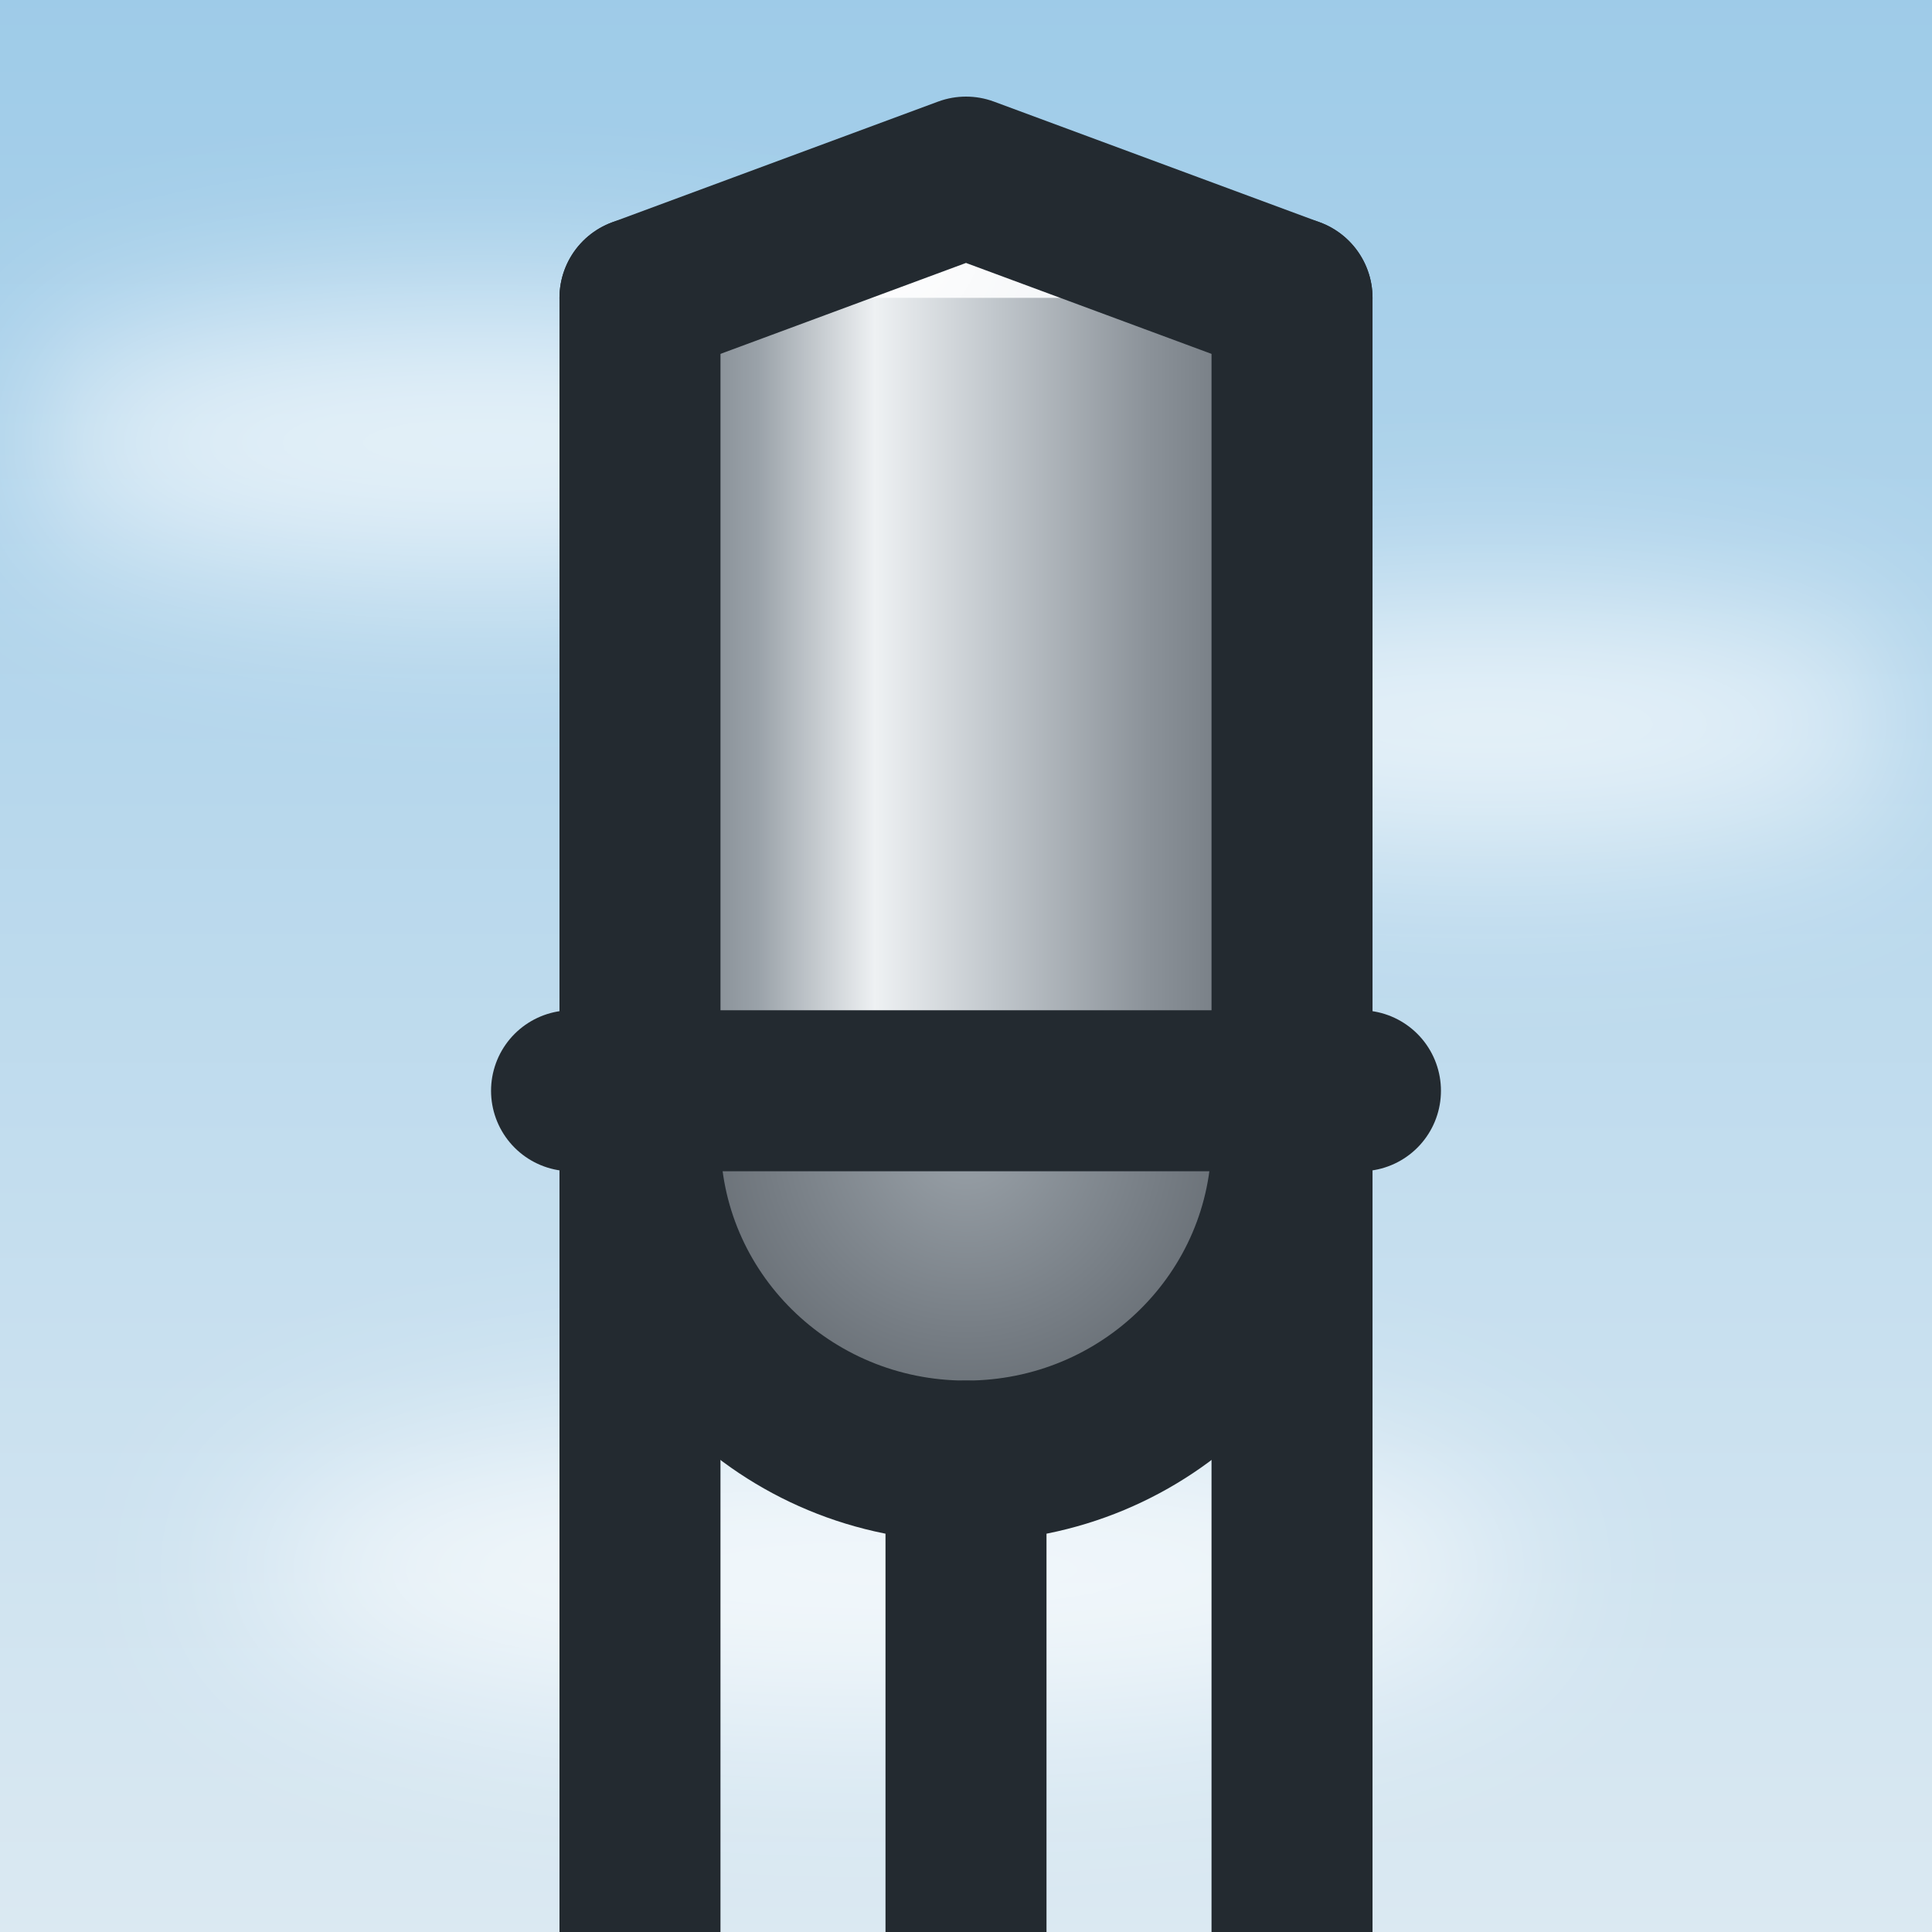
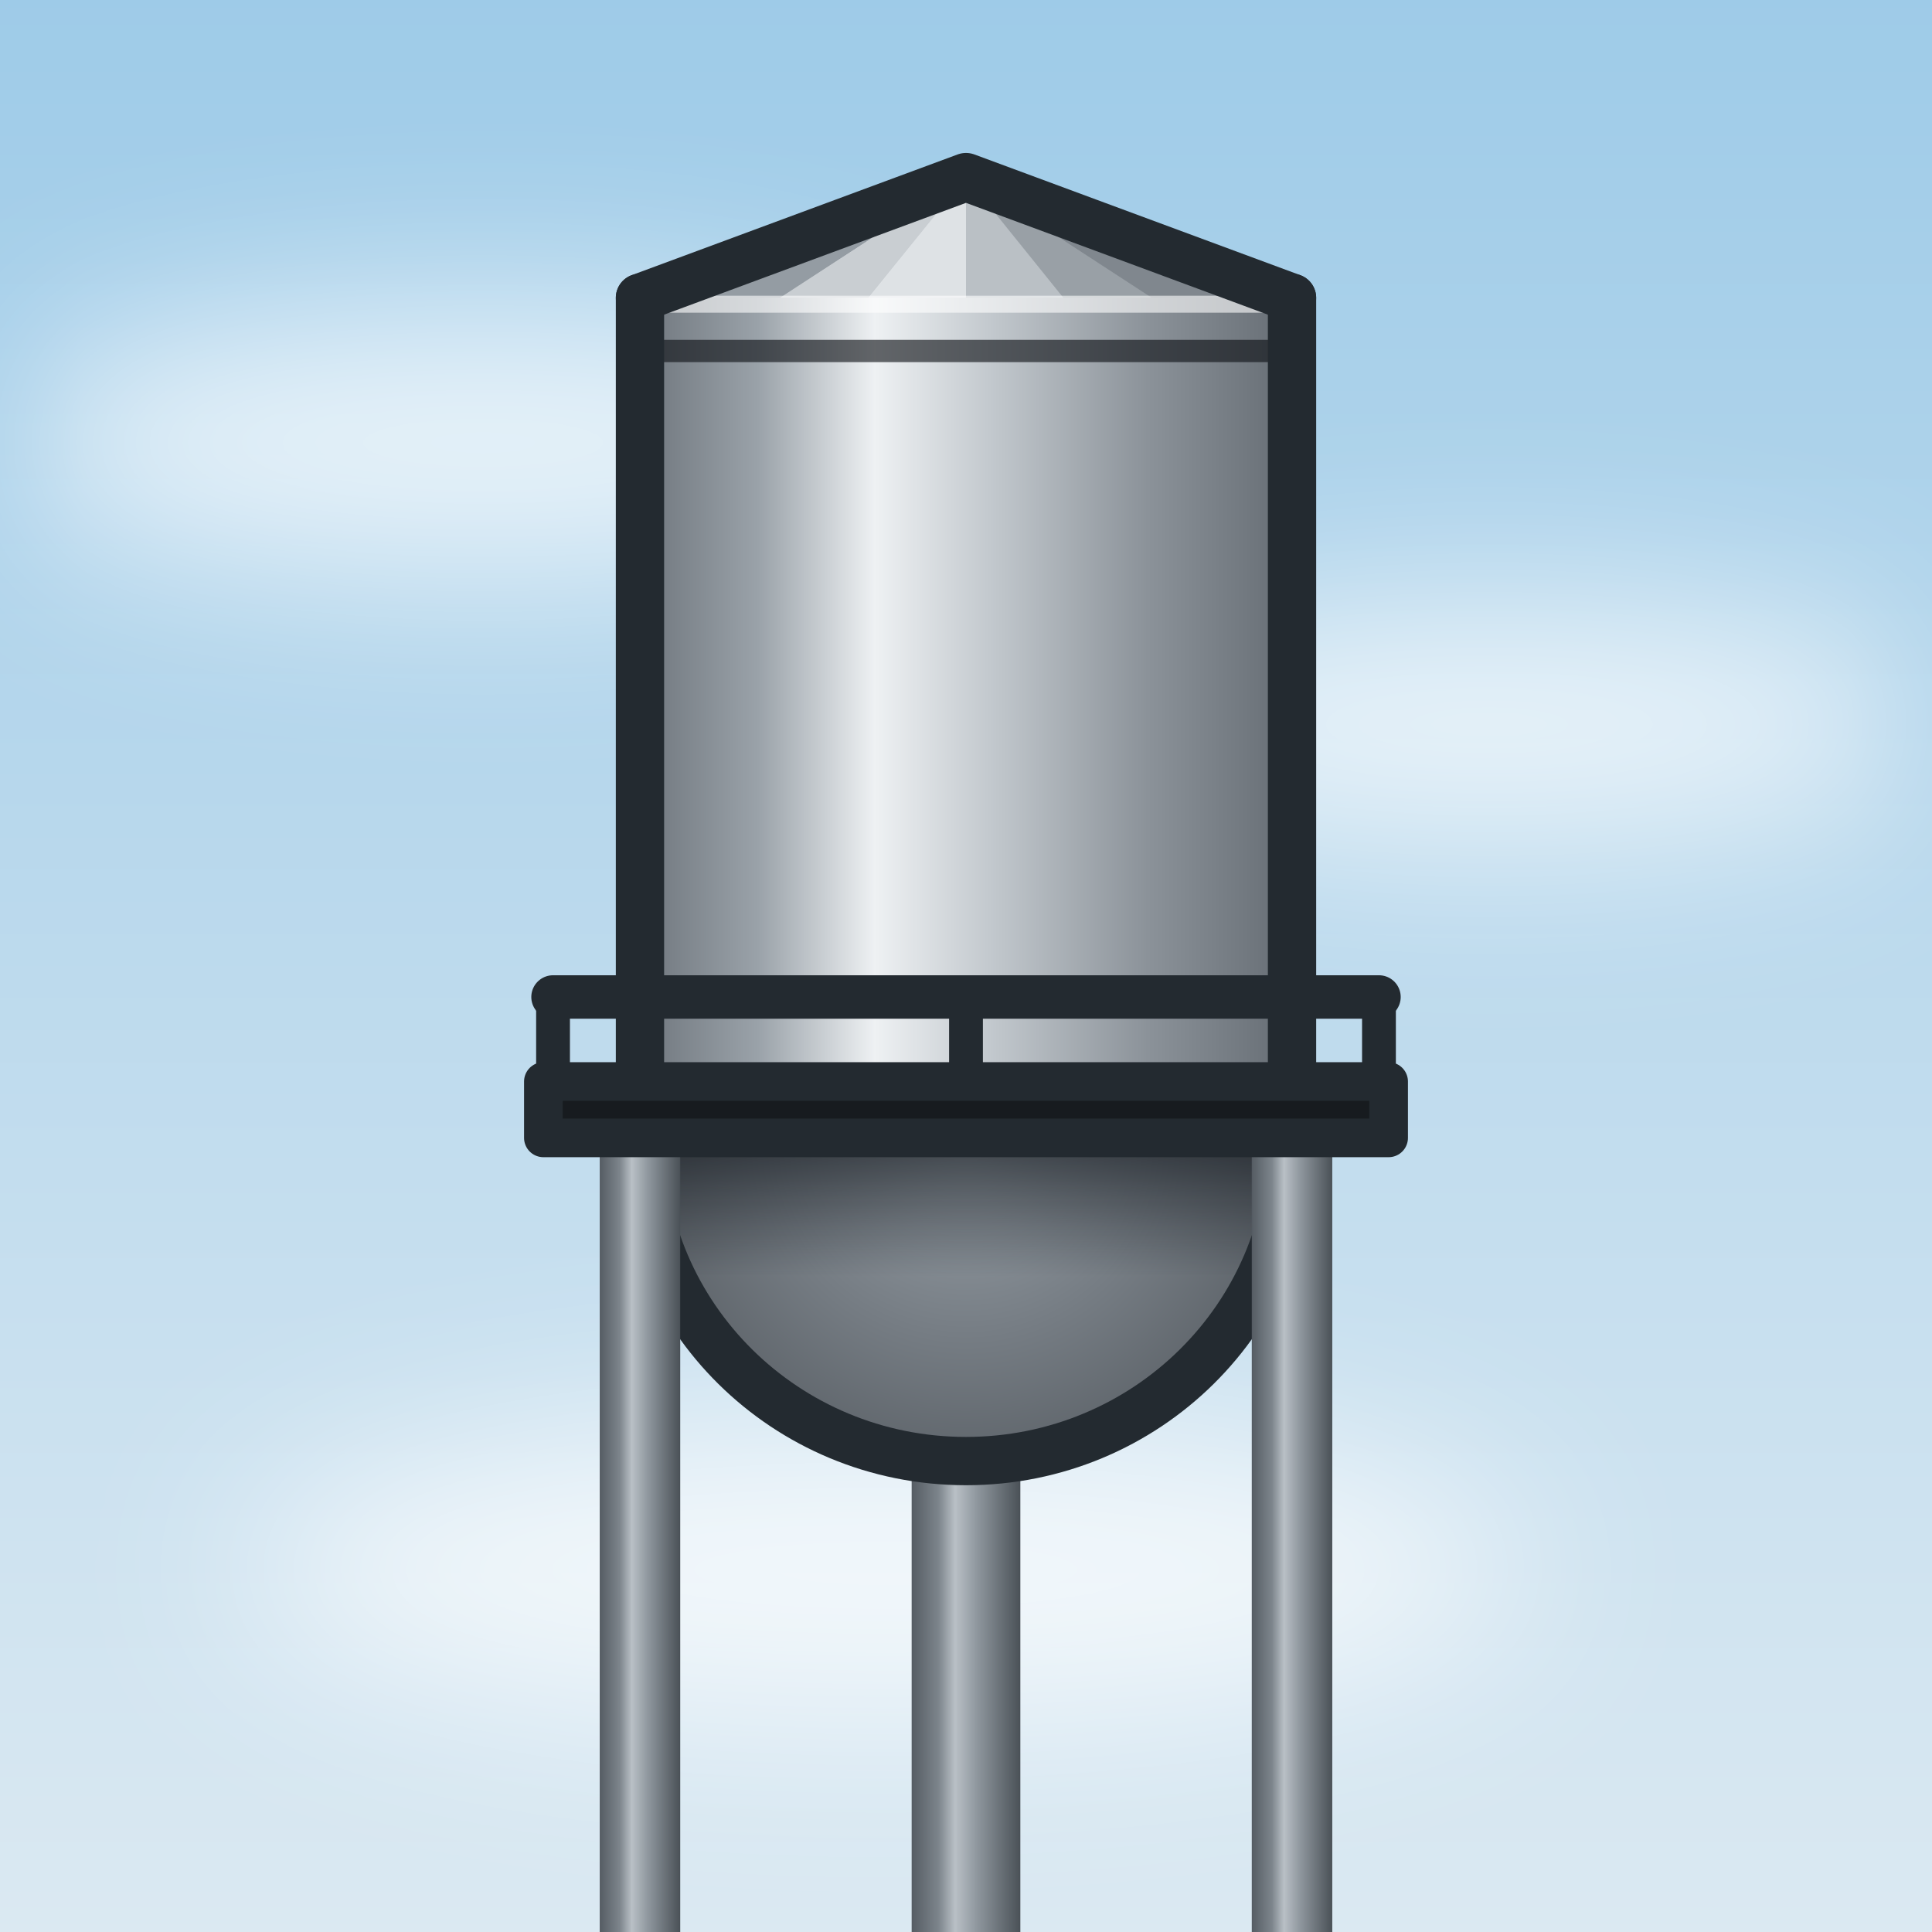
<svg xmlns="http://www.w3.org/2000/svg" viewBox="0 0 24 24" width="24" height="24" role="img" aria-label="LibreWaterNet">
  <defs>
    <linearGradient id="wtfav-wall" x1="0" y1="0" x2="1" y2="0">
      <stop offset="0" stop-color="#6f767d" />
      <stop offset="0.18" stop-color="#9aa2a9" />
      <stop offset="0.36" stop-color="#eef1f3" />
      <stop offset="0.54" stop-color="#c2c8cd" />
      <stop offset="0.78" stop-color="#8b9299" />
      <stop offset="1" stop-color="#666d74" />
    </linearGradient>
-     <radialGradient id="wtfav-roof" gradientUnits="userSpaceOnUse" cx="10.9" cy="2.9" r="5.2">
-       <stop offset="0" stop-color="#ffffff" />
-       <stop offset="0.5" stop-color="#f4f6f8" />
-       <stop offset="0.85" stop-color="#dfe4e8" />
-       <stop offset="1" stop-color="#c9d0d6" />
-     </radialGradient>
    <radialGradient id="wtfav-bowl" gradientUnits="userSpaceOnUse" cx="12" cy="14.15" r="5.4">
      <stop offset="0" stop-color="#9aa2a9" />
      <stop offset="0.45" stop-color="#767d84" />
      <stop offset="0.8" stop-color="#5b6167" />
      <stop offset="1" stop-color="#454a50" />
    </radialGradient>
    <linearGradient id="wtfav-sky" x1="0" y1="0" x2="0" y2="1">
      <stop offset="0" stop-color="#9ecbe8" />
      <stop offset="1" stop-color="#dbe9f2" />
    </linearGradient>
    <filter id="wtfav-blur" x="-40%" y="-40%" width="180%" height="180%">
      <feGaussianBlur stdDeviation="1.1" />
    </filter>
+     <linearGradient id="wtfav-leg" x1="0" y1="0" x2="1" y2="0">
+       <stop offset="0" stop-color="#555c63" />
+       <stop offset="0.25" stop-color="#7d858c" />
+       <stop offset="0.4" stop-color="#b9c0c6" />
+       <stop offset="0.6" stop-color="#8f979e" />
+       <stop offset="1" stop-color="#4a5157" />
+     </linearGradient>
+     <linearGradient id="wtfav-fascia" x1="0" y1="0" x2="1" y2="0">
+       <stop offset="0" stop-color="#4e555b" />
+       <stop offset="0.2" stop-color="#7a8188" />
+       <stop offset="0.37" stop-color="#c3c9ce" />
+       <stop offset="0.55" stop-color="#99a0a6" />
+       <stop offset="0.8" stop-color="#6c737a" />
+       <stop offset="1" stop-color="#4a5056" />
+     </linearGradient>
+     <linearGradient id="wtfav-strut" x1="0" y1="0" x2="0" y2="1">
+       <stop offset="0" stop-color="#c9cfd4" />
+       <stop offset="0.45" stop-color="#8b9299" />
+       <stop offset="1" stop-color="#454b51" />
+     </linearGradient>
+     <linearGradient id="wtfav-bowlshade" x1="0" y1="0" x2="0" y2="1">
+       <stop offset="0" stop-color="rgba(15,20,26,0.68)" />
+       <stop offset="1" stop-color="rgba(15,20,26,0)" />
+     </linearGradient>
+     <clipPath id="wtfav-wallclip">
+       <rect x="7.95" y="3.7" width="8.1" height="10.45" />
+     </clipPath>
+     <clipPath id="wtfav-bowlclip">
+       <path d="M7.95 14.15C7.95 16.36 9.76 18.15 12 18.15C14.24 18.15 16.05 16.36 16.05 14.15Z" />
+     </clipPath>
+     <clipPath id="wtfav-roofclip">
+       <path d="M7.95 3.7L12 2.2L16.05 3.7Z" />
+     </clipPath>
  </defs>
  <rect x="0" y="0" width="24" height="24" fill="url(#wtfav-sky)" />
  <g filter="url(#wtfav-blur)" fill="#ffffff" opacity="0.72">
    <ellipse cx="6" cy="5.5" rx="6" ry="1.7" />
    <ellipse cx="18.5" cy="9" rx="5.5" ry="1.5" />
    <ellipse cx="11" cy="19.5" rx="8" ry="1.9" />
  </g>
+   <rect x="11.325" y="17.75" width="1.35" height="6.75" fill="url(#wtfav-leg)" />
  <path d="M7.95 3.7L12 2.2L16.05 3.7V14.15C16.05 16.36 14.24 18.15 12 18.15C9.76 18.15 7.95 16.36 7.95 14.15Z" fill="url(#wtfav-wall)" />
-   <path d="M7.95 3.7L12 2.2L16.05 3.7Z" fill="url(#wtfav-roof)" />
+   <g clip-path="url(#wtfav-roofclip)">
+     <path d="M12 2.2L7.956 3.7L8.204 3.7Z" fill="#717980" />
+     <path d="M12 2.2L8.204 3.7L8.8 3.7Z" fill="#7e858c" />
+     <path d="M12 2.2L8.8 3.7L9.689 3.7Z" fill="#949ca3" />
+     <path d="M12 2.2L9.689 3.7L10.789 3.7Z" fill="#c9ced2" />
+     <path d="M12 2.2L10.789 3.7L12 3.7Z" fill="#dee2e5" />
+     <path d="M12 2.2L12 3.7L13.211 3.7Z" fill="#bac0c5" />
+     <path d="M12 2.2L13.211 3.7L14.311 3.7Z" fill="#99a0a6" />
+     <path d="M12 2.2L14.311 3.7L15.2 3.7Z" fill="#80878e" />
+     <path d="M12 2.2L15.2 3.7L15.796 3.7Z" fill="#71787f" />
+     <path d="M12 2.2L15.796 3.7L16.044 3.7Z" fill="#686f76" />
+   </g>
+   <rect x="7.95" y="3.7" width="8.1" height="0.66" fill="url(#wtfav-wall)" />
+   <path d="M7.95 3.779H16.05" stroke="rgba(255,255,255,0.6)" stroke-width="0.211" />
+   <path d="M7.95 4.36H16.05" stroke="rgba(12,16,20,0.62)" stroke-width="0.277" />
  <path d="M7.95 14.15C7.95 16.36 9.76 18.15 12 18.15C14.24 18.15 16.05 16.36 16.05 14.15Z" fill="url(#wtfav-bowl)" />
-   <g fill="none" stroke="#232a30" stroke-width="2" stroke-linecap="round" stroke-linejoin="round">
+   <rect x="7.95" y="14.15" width="8.1" height="1.7" fill="url(#wtfav-bowlshade)" clip-path="url(#wtfav-bowlclip)" />
+   <g fill="none" stroke="#232a30" stroke-width="0.6" stroke-linecap="round" stroke-linejoin="round">
    <path d="M7.95 3.7L12 2.2L16.05 3.7" />
-     <path d="M7.95 3.7V24M16.05 3.7V24" />
+     <path d="M7.95 3.7V14.15M16.05 3.7V14.15" />
    <path d="M7.95 14.15C7.95 16.36 9.76 18.15 12 18.15C14.24 18.15 16.05 16.36 16.05 14.15" />
-     <path d="M7.1 13.55H16.9" />
-     <path d="M12 18.15V24" />
  </g>
+   <rect x="7.45" y="13.535" width="1" height="10.965" fill="url(#wtfav-leg)" />
+   <rect x="15.55" y="13.535" width="1" height="10.965" fill="url(#wtfav-leg)" />
+   <g stroke="#232a30" stroke-width="0.42" stroke-linecap="butt">
+     <path d="M6.87 12.385V13.435" />
+     <path d="M17.13 12.385V13.435" />
+     <path d="M12 12.385V13.435" />
+   </g>
+   <path d="M6.87 12.385H17.13" stroke="#232a30" stroke-width="0.54" stroke-linecap="round" />
+   <rect x="6.75" y="13.435" width="10.5" height="0.1" fill="url(#wtfav-fascia)" />
+   <rect x="6.75" y="13.535" width="10.5" height="0.6" fill="#171b1f" />
+   <rect x="6.75" y="13.435" width="10.5" height="0.7" fill="none" stroke="#232a30" stroke-width="0.48" stroke-linejoin="round" />
</svg>
